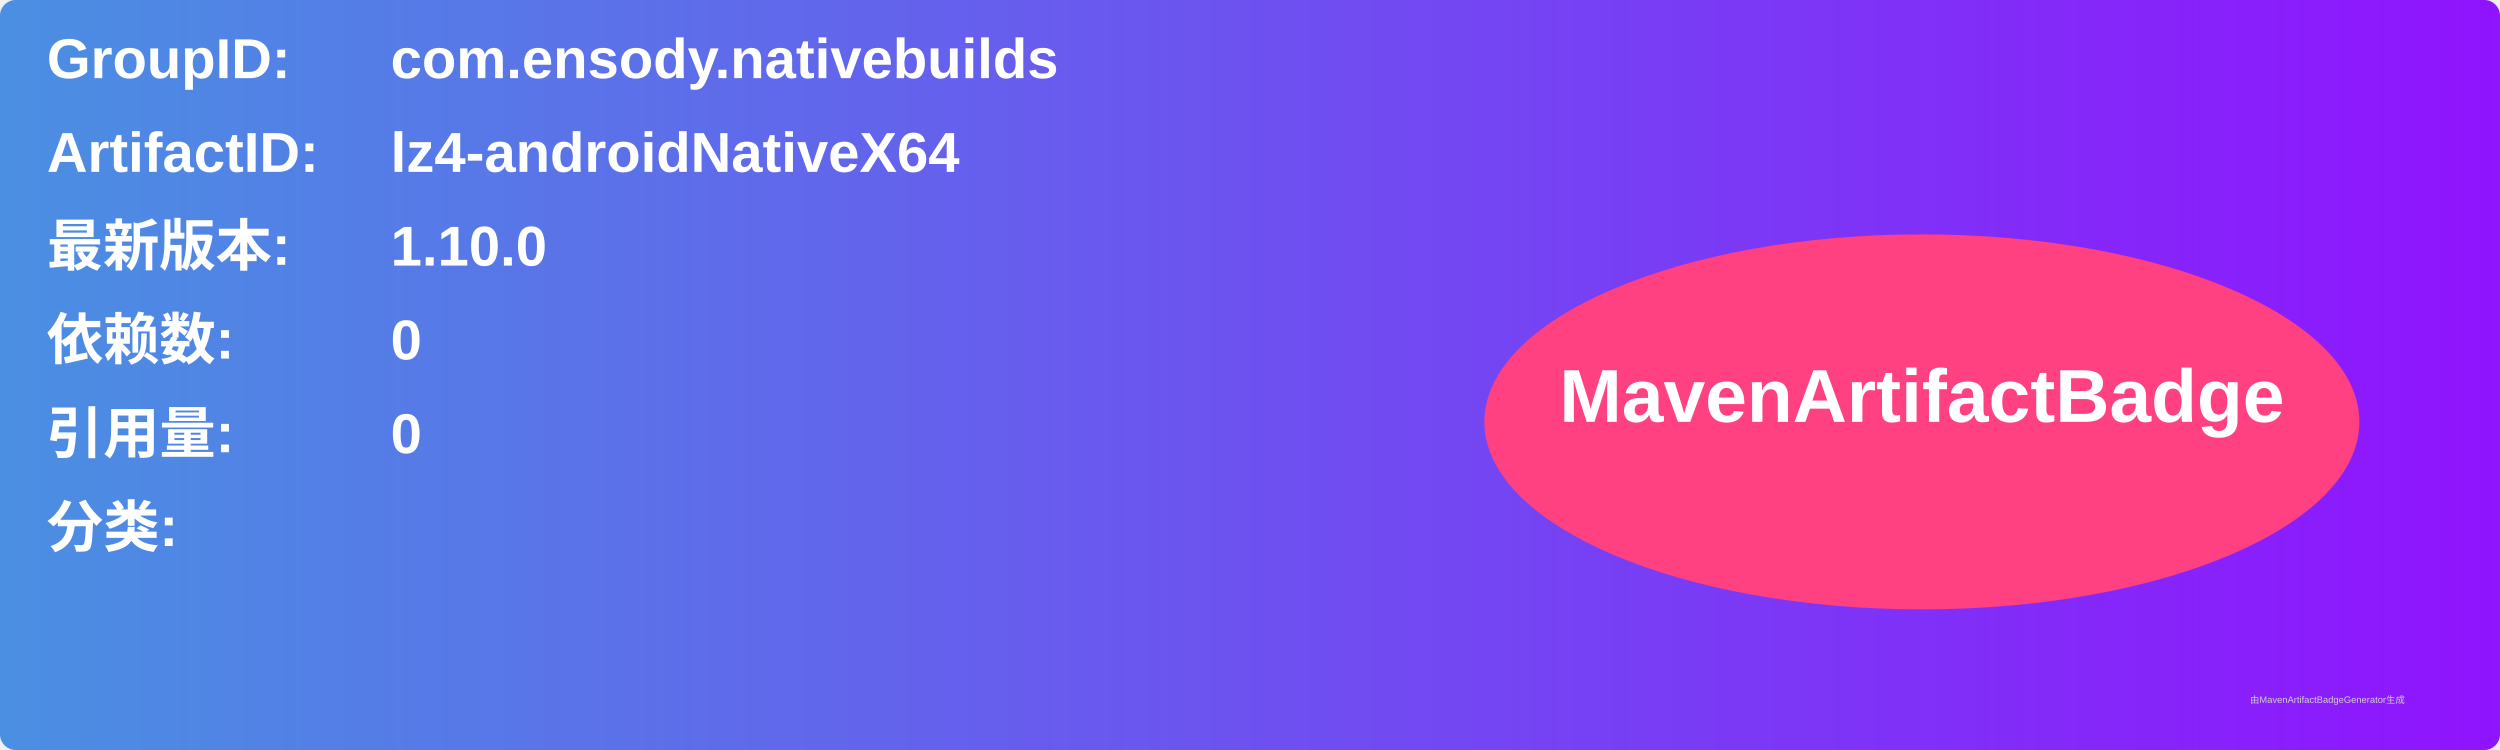
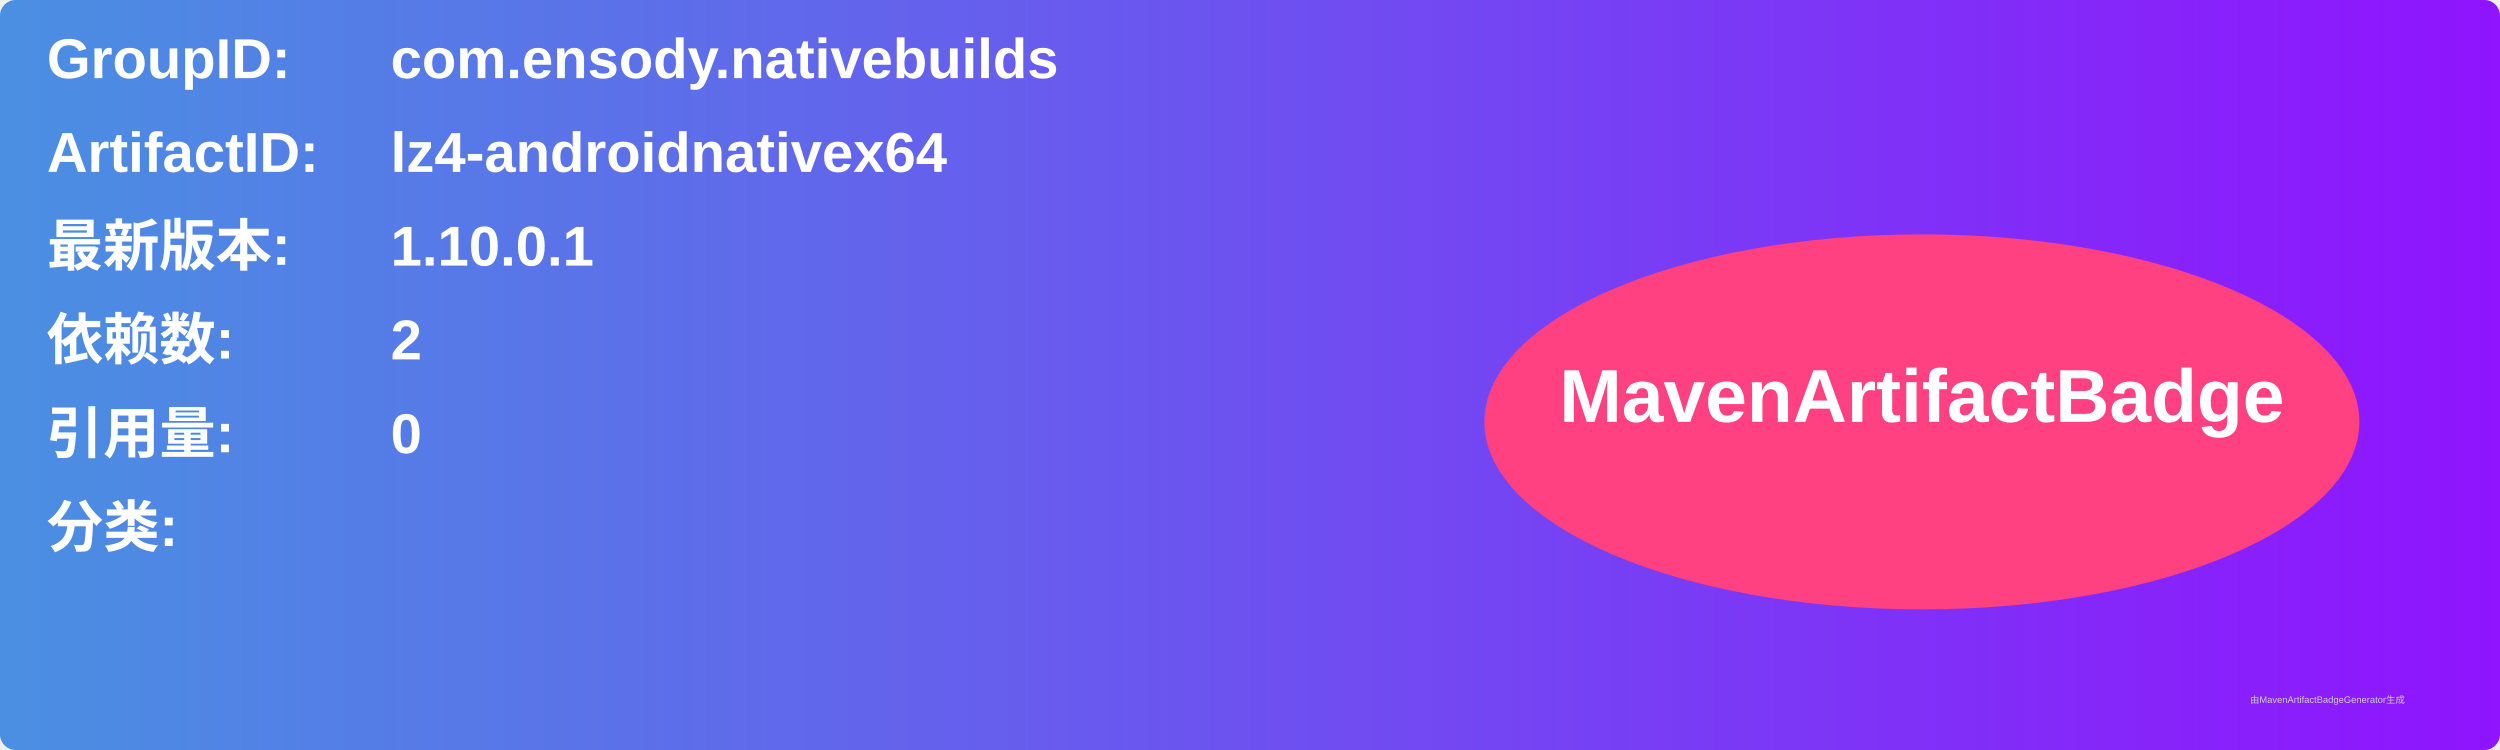
<svg xmlns="http://www.w3.org/2000/svg" width="800" height="240" viewBox="0 0 800 240">
  <linearGradient id="grad" x1="0%" y1="0%" x2="100%" y2="0%">
    <stop offset="0%" stop-color="#4a90e2" />
    <stop offset="100%" stop-color="#9013fe" />
  </linearGradient>
  <rect width="100%" height="100%" rx="5" ry="5" fill="url(#grad)" />
  <g transform="translate(15, 15)">
    <text x="0" y="10" font-family="Arial" font-size="18" fill="white" font-weight="bold" width="260">GroupID:</text>
    <text x="110" y="10" font-family="Arial" font-size="18" fill="white" font-weight="bold" width="460">com.ensody.nativebuilds</text>
    <text x="0" y="40" font-family="Arial" font-size="18" fill="white" font-weight="bold" width="260">ArtifactID:</text>
-     <text x="110" y="40" font-family="Arial" font-size="18" fill="white" font-weight="bold" width="460">lz4-androidNativeX64</text>
+     <text x="110" y="40" font-family="Arial" font-size="18" fill="white" font-weight="bold" width="460">lz4-androidnativex64</text>
    <text x="0" y="70" font-family="Arial" font-size="18" fill="white" font-weight="bold">最新版本:</text>
    <text x="110" y="70" font-family="Arial" font-size="18" fill="white" font-weight="bold">
-       <tspan font-weight="bold">1.10.0</tspan>
+       <tspan font-weight="bold">1.10.0.1</tspan>
    </text>
    <text x="0" y="100" font-family="Arial" font-size="18" fill="white" font-weight="bold">依赖数: </text>
    <text x="110" y="100" font-family="Arial" font-size="18" fill="white">
-       <tspan font-weight="bold">0</tspan>
+       <tspan font-weight="bold">2</tspan>
    </text>
    <text x="0" y="130" font-family="Arial" font-size="18" fill="white" font-weight="bold">引用量: </text>
    <text x="110" y="130" font-family="Arial" font-size="18" fill="white">
      <tspan font-weight="bold">0</tspan>
    </text>
    <text x="0" y="160" font-family="Arial" font-size="18" fill="white" font-weight="bold">分类:</text>
    <text x="10" y="190" font-family="Arial" font-size="10" fill="white">
      <tspan font-weight="bold" />
    </text>
    <ellipse cx="600" cy="120" rx="140" ry="60" fill="#ff4081" />
    <text x="600" y="120" text-anchor="middle" font-family="Arial" font-size="24" fill="white" font-weight="bold">MavenArtifactBadge</text>
  </g>
  <text x="720" y="225" font-family="Arial" font-size="3" fill="#d0d0d0">由MavenArtifactBadgeGenerator生成</text>
</svg>
